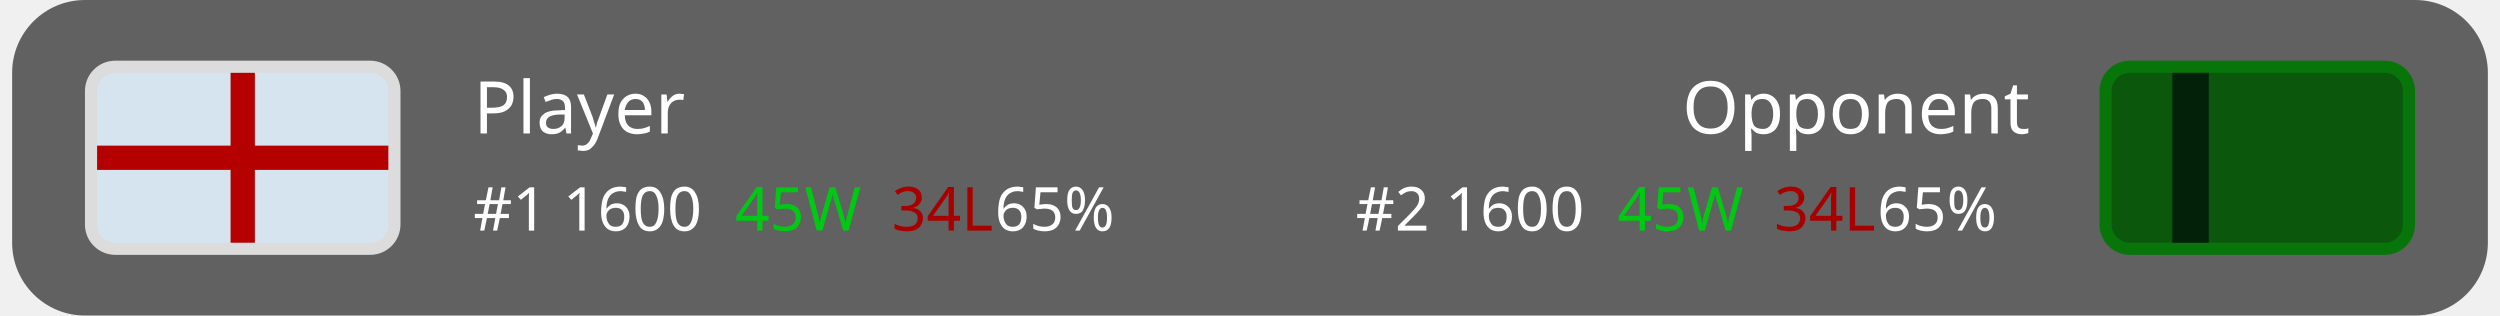
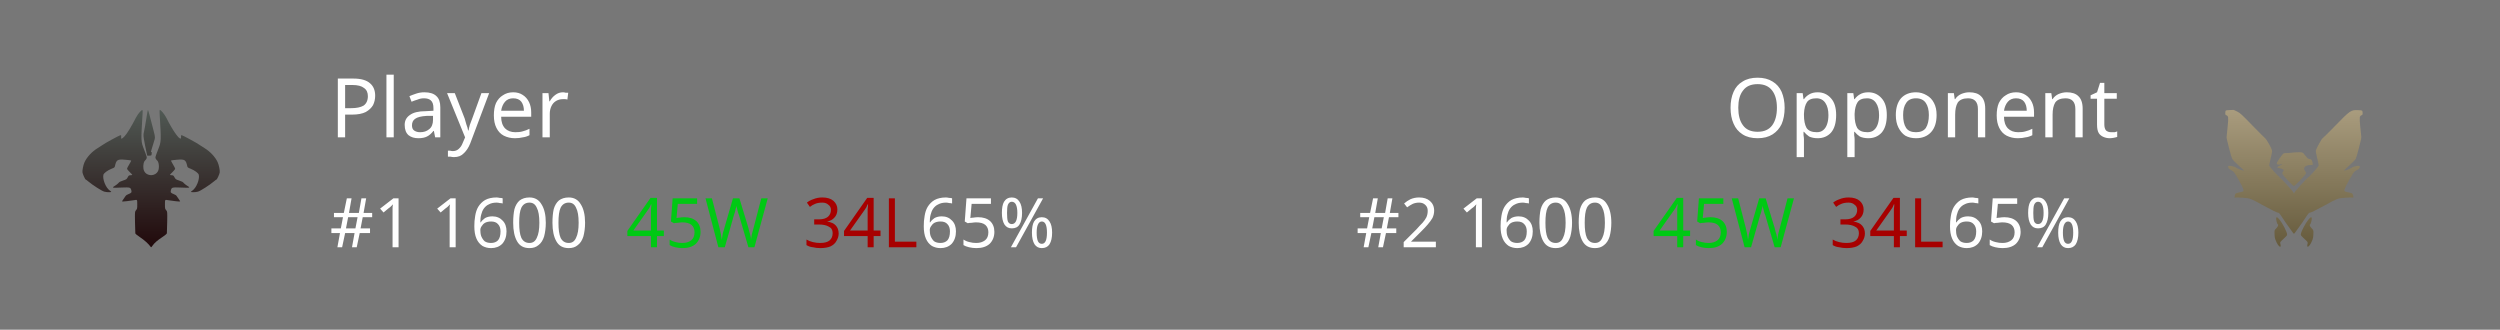
- <svg xmlns="http://www.w3.org/2000/svg" width="103px" height="13px" viewBox="0 0 103 13" version="1.1">
-   <g id="Overlay" stroke="none" stroke-width="1" fill="none" fill-rule="evenodd">
-     <g id="Artboard" transform="translate(-496, -133)">
-       <g id="Group-2" transform="translate(496.5, 133)">
-         <rect id="Rectangle" fill="#000000" opacity="0.595" x="0" y="0" width="102" height="13" rx="3" />
-         <g id="Group-5" transform="translate(3, 2.5)">
-           <text id="Player" font-family="Sen-Regular, Sen" font-size="3" font-weight="normal" fill="#FFFFFF">
-             <tspan x="16" y="3">Player </tspan>
-           </text>
-           <text id="#1-1600-45W-34L-65%" font-family="Sen-Regular, Sen" font-size="2.5" font-weight="normal">
-             <tspan x="16" y="7" fill="#FFFFFF">#1  1600 </tspan>
-             <tspan x="26.791" y="7" fill="#00C914">45W</tspan>
-             <tspan x="31.781" y="7" fill="#FFFFFF">  </tspan>
-             <tspan x="33.246" y="7" fill="#A70000">34L</tspan>
-             <tspan x="37.484" y="7" fill="#FFFFFF">  65%</tspan>
-           </text>
-           <text id="#2-1600-45W-34L-65%" font-family="Sen-Regular, Sen" font-size="2.5" font-weight="normal">
-             <tspan x="52.354" y="7" fill="#FFFFFF">#2  1600 </tspan>
-             <tspan x="63.145" y="7" fill="#00C914">45W</tspan>
-             <tspan x="68.135" y="7" fill="#FFFFFF">  </tspan>
-             <tspan x="69.6" y="7" fill="#A70000">34L</tspan>
-             <tspan x="73.838" y="7" fill="#FFFFFF">  65%</tspan>
-           </text>
-           <text id="Opponent" font-family="Sen-Regular, Sen" font-size="3" font-weight="normal" fill="#FFFFFF">
-             <tspan x="65.803" y="3">Opponent </tspan>
-           </text>
-           <g id="Group-4">
-             <rect id="Rectangle" stroke="#DCDCDC" stroke-width="0.5" fill="#D6E4EF" x="0.25" y="0.25" width="12.5" height="7.5" rx="1" />
-             <rect id="Rectangle" fill="#B50000" x="6" y="0.5" width="1" height="7" />
-             <rect id="Rectangle-Copy-6" fill="#B50000" transform="translate(6.5, 4) rotate(-270) translate(-6.5, -4) " x="6" y="-2" width="1" height="12" />
-           </g>
-           <g id="Group-3" transform="translate(83, 0)">
-             <rect id="Rectangle-Copy-5" stroke="#07750A" stroke-width="0.5" fill="#0B580D" x="0.25" y="0.25" width="12.5" height="7.5" rx="1" />
-             <rect id="Rectangle" fill="#032008" x="3" y="0.5" width="1.5" height="7" />
-           </g>
-         </g>
-       </g>
+ <svg xmlns="http://www.w3.org/2000/svg" width="91px" height="12px" viewBox="0 0 91 12" version="1.1">
+   <defs>
+     <linearGradient x1="50%" y1="0%" x2="50%" y2="100%" id="linearGradient-1">
+       <stop stop-color="#A99C7E" offset="0%" />
+       <stop stop-color="#655A3C" offset="100%" />
+     </linearGradient>
+     <linearGradient x1="50%" y1="0%" x2="50%" y2="99.765%" id="linearGradient-2">
+       <stop stop-color="#505954" offset="0%" />
+       <stop stop-color="#21090B" offset="100%" />
+     </linearGradient>
+   </defs>
+   <g id="overlay" stroke="none" stroke-width="1" fill="none" fill-rule="evenodd">
+     <g id="Group-7">
+       <rect id="Rectangle" fill-opacity="0.505" fill="#000000" x="0" y="0" width="91" height="12" />
+       <text id="Player" font-family="Sen-Regular, Sen" font-size="3" font-weight="normal" fill="#FFFFFF">
+         <tspan x="12" y="5">Player </tspan>
+       </text>
+       <text id="#1-1600-45W-34L-65%" font-family="Sen-Regular, Sen" font-size="2.5" font-weight="normal">
+         <tspan x="12" y="9" fill="#FFFFFF">#1  1600 </tspan>
+         <tspan x="22.791" y="9" fill="#00C914">45W</tspan>
+         <tspan x="27.781" y="9" fill="#FFFFFF">  </tspan>
+         <tspan x="29.246" y="9" fill="#A70000">34L</tspan>
+         <tspan x="33.484" y="9" fill="#FFFFFF">  65%</tspan>
+       </text>
+       <text id="#2-1600-45W-34L-65%" font-family="Sen-Regular, Sen" font-size="2.5" font-weight="normal">
+         <tspan x="49.354" y="9" fill="#FFFFFF">#2  1600 </tspan>
+         <tspan x="60.145" y="9" fill="#00C914">45W</tspan>
+         <tspan x="65.135" y="9" fill="#FFFFFF">  </tspan>
+         <tspan x="66.6" y="9" fill="#A70000">34L</tspan>
+         <tspan x="70.838" y="9" fill="#FFFFFF">  65%</tspan>
+       </text>
+       <text id="Opponent" font-family="Sen-Regular, Sen" font-size="3" font-weight="normal" fill="#FFFFFF">
+         <tspan x="62.803" y="5">Opponent </tspan>
+       </text>
+       <path d="M81.141,4.008 C81.008,4.015 81.008,4.015 81.002,4.095 C80.997,4.166 81.002,4.177 81.033,4.192 C81.118,4.232 81.121,4.255 81.085,4.629 C81.069,4.818 81.051,4.982 81.048,4.992 C81.036,5.019 81.213,5.707 81.25,5.778 C81.269,5.817 81.363,5.914 81.486,6.024 C81.599,6.123 81.685,6.206 81.676,6.21 C81.65,6.219 81.44,6.144 81.405,6.111 C81.346,6.059 81.135,6.013 81.112,6.049 C81.085,6.091 81.126,6.15 81.218,6.196 C81.315,6.246 81.315,6.246 81.488,6.549 C81.668,6.866 81.698,6.956 81.634,6.973 C81.617,6.978 81.552,6.994 81.486,7.009 C81.363,7.038 81.363,7.037 81.341,7.147 C81.332,7.196 81.333,7.201 81.358,7.191 C81.374,7.186 81.506,7.189 81.65,7.199 C81.913,7.219 81.913,7.219 82.387,7.48 C82.696,7.649 82.88,7.739 82.911,7.739 C82.953,7.739 82.971,7.757 83.083,7.931 C83.152,8.038 83.242,8.169 83.285,8.224 C83.328,8.278 83.39,8.365 83.423,8.416 C83.457,8.468 83.492,8.511 83.5,8.511 C83.508,8.511 83.543,8.468 83.577,8.416 C83.61,8.365 83.672,8.278 83.715,8.224 C83.758,8.169 83.848,8.038 83.917,7.931 C84.029,7.757 84.047,7.739 84.089,7.739 C84.12,7.739 84.304,7.649 84.613,7.48 C85.087,7.219 85.087,7.219 85.35,7.199 C85.494,7.189 85.626,7.186 85.642,7.191 C85.667,7.201 85.668,7.196 85.659,7.147 C85.637,7.037 85.637,7.038 85.514,7.009 C85.448,6.994 85.383,6.978 85.368,6.973 C85.302,6.956 85.332,6.866 85.512,6.549 C85.685,6.246 85.685,6.246 85.782,6.196 C85.874,6.15 85.915,6.091 85.888,6.049 C85.865,6.013 85.654,6.059 85.595,6.111 C85.56,6.144 85.35,6.219 85.324,6.21 C85.315,6.206 85.401,6.123 85.514,6.024 C85.637,5.914 85.731,5.817 85.75,5.778 C85.787,5.707 85.964,5.019 85.952,4.992 C85.949,4.982 85.931,4.818 85.915,4.629 C85.879,4.255 85.882,4.232 85.967,4.192 C85.998,4.177 86.003,4.166 85.998,4.097 C85.992,4.016 85.992,4.016 85.834,4.01 C85.575,3.998 85.542,4.021 85.002,4.578 C84.759,4.827 84.554,5.031 84.544,5.031 C84.519,5.031 84.316,5.4 84.299,5.472 C84.291,5.515 84.303,5.587 84.347,5.763 C84.381,5.896 84.403,6.013 84.396,6.036 C84.386,6.073 84.048,6.451 84.022,6.451 C84.001,6.451 83.516,6.984 83.516,7.011 C83.516,7.024 83.51,7.034 83.5,7.034 C83.492,7.034 83.484,7.024 83.484,7.011 C83.484,6.979 82.994,6.449 82.973,6.456 C82.963,6.457 82.96,6.452 82.967,6.443 C82.973,6.433 82.971,6.428 82.963,6.429 C82.942,6.438 82.614,6.078 82.602,6.036 C82.597,6.014 82.619,5.896 82.653,5.763 C82.697,5.587 82.709,5.515 82.701,5.472 C82.683,5.394 82.499,5.064 82.456,5.037 C82.438,5.024 82.228,4.814 81.99,4.57 C81.598,4.166 81.547,4.118 81.435,4.061 C81.366,4.026 81.304,3.998 81.294,4 C81.284,4.002 81.215,4.007 81.141,4.008 Z M83.257,5.571 C83.104,5.573 83.127,5.558 82.975,5.768 C82.921,5.843 82.876,5.924 82.876,5.944 C82.876,5.993 82.939,6.011 83.009,5.983 C83.098,5.945 83.08,5.98 82.985,6.027 C82.871,6.081 82.868,6.108 82.971,6.123 C83.016,6.127 83.072,6.146 83.096,6.162 C83.139,6.191 83.139,6.191 83.106,6.234 C83.086,6.259 83.073,6.297 83.076,6.318 C83.083,6.369 83.459,6.771 83.5,6.771 C83.536,6.771 83.924,6.367 83.937,6.316 C83.943,6.292 83.932,6.26 83.901,6.221 C83.817,6.109 83.909,6.009 84.096,6.008 C84.193,6.008 84.193,6.008 84.181,5.942 C84.163,5.829 84.139,5.794 84.07,5.789 C84.014,5.784 83.997,5.771 83.914,5.663 C83.82,5.541 83.82,5.541 83.656,5.543 C83.566,5.543 83.47,5.55 83.443,5.556 C83.416,5.563 83.333,5.569 83.257,5.571 Z M82.909,8.163 C82.945,8.176 82.922,8.243 82.857,8.309 C82.788,8.38 82.788,8.38 82.793,8.519 C82.796,8.634 82.806,8.682 82.847,8.778 C82.932,8.98 83.049,9.059 83.008,8.887 C82.991,8.815 82.991,8.815 83.124,8.69 C83.252,8.572 83.259,8.563 83.247,8.509 C83.229,8.409 83.075,8.115 82.986,8.009 C82.896,7.9 82.868,7.884 82.852,7.935 C82.84,7.971 82.886,8.156 82.909,8.163 Z M83.753,8.509 C83.741,8.563 83.748,8.572 83.876,8.69 C84.009,8.815 84.009,8.815 83.992,8.887 C83.951,9.059 84.068,8.98 84.153,8.778 C84.194,8.682 84.204,8.634 84.207,8.519 C84.212,8.38 84.212,8.38 84.143,8.309 C84.078,8.243 84.055,8.176 84.091,8.163 C84.114,8.156 84.16,7.971 84.148,7.935 C84.132,7.884 84.104,7.9 84.014,8.009 C83.925,8.115 83.771,8.409 83.753,8.509 Z" id="Vanguard-Copy" fill="url(#linearGradient-1)" fill-rule="nonzero" />
+       <path d="M5.819,4 C5.857,4 5.993,4.165 6.052,4.283 C6.323,4.827 6.607,5.196 6.59,4.985 C6.585,4.923 6.587,4.92 6.624,4.924 C6.663,4.931 7.2,5.223 7.252,5.267 C7.269,5.281 7.355,5.337 7.443,5.39 C7.655,5.519 7.84,5.719 7.925,5.909 C7.97,6.008 8.009,6.207 7.998,6.277 C7.987,6.345 7.9,6.535 7.88,6.535 C7.873,6.535 7.831,6.566 7.784,6.606 C7.637,6.731 7.296,6.951 7.207,6.975 C7.158,6.989 7.082,6.999 7.024,6.996 C6.927,6.991 6.927,6.991 7.007,6.934 C7.15,6.832 7.272,6.527 7.237,6.365 C7.223,6.302 7.091,6.204 6.939,6.142 C6.841,6.104 6.826,6.093 6.817,6.05 C6.765,5.813 6.725,5.788 6.435,5.815 C6.328,5.824 6.233,5.836 6.227,5.842 C6.221,5.849 6.252,5.912 6.297,5.985 C6.34,6.056 6.376,6.127 6.376,6.141 C6.376,6.156 6.33,6.215 6.272,6.271 C6.167,6.373 6.167,6.373 6.24,6.377 C6.309,6.382 6.316,6.385 6.353,6.456 C6.392,6.526 6.399,6.53 6.523,6.572 C6.623,6.604 6.661,6.625 6.686,6.659 C6.705,6.683 6.758,6.727 6.803,6.754 C6.945,6.839 6.934,6.843 6.585,6.827 C6.266,6.815 6.249,6.818 6.221,6.923 C6.199,7.002 6.216,7.025 6.33,7.068 C6.375,7.085 6.418,7.113 6.426,7.13 C6.435,7.147 6.469,7.198 6.503,7.243 C6.537,7.289 6.561,7.329 6.558,7.334 C6.547,7.343 6.255,7.312 6.114,7.286 C6.004,7.264 6.004,7.264 6.004,7.433 C6.004,7.595 6.006,7.601 6.049,7.651 C6.092,7.702 6.092,7.702 6.086,8.081 C6.083,8.289 6.077,8.475 6.074,8.493 C6.069,8.513 6.01,8.563 5.911,8.629 C5.726,8.751 5.616,8.847 5.551,8.943 C5.502,9.014 5.502,9.014 5.471,8.968 C5.404,8.875 5.247,8.733 5.092,8.631 C4.99,8.563 4.931,8.515 4.926,8.493 C4.923,8.475 4.917,8.289 4.914,8.081 C4.908,7.702 4.908,7.702 4.951,7.651 C4.994,7.601 4.996,7.595 4.996,7.433 C4.996,7.264 4.996,7.264 4.886,7.286 C4.745,7.312 4.453,7.343 4.442,7.334 C4.439,7.329 4.463,7.289 4.497,7.243 C4.531,7.198 4.565,7.147 4.574,7.13 C4.582,7.113 4.625,7.085 4.67,7.068 C4.784,7.025 4.801,7.002 4.779,6.923 C4.751,6.818 4.734,6.815 4.415,6.827 C4.066,6.843 4.055,6.839 4.197,6.754 C4.242,6.727 4.295,6.683 4.314,6.659 C4.339,6.625 4.377,6.604 4.477,6.572 C4.601,6.53 4.608,6.526 4.647,6.456 C4.684,6.385 4.691,6.382 4.76,6.377 C4.833,6.373 4.833,6.373 4.729,6.271 C4.67,6.215 4.624,6.156 4.624,6.141 C4.624,6.127 4.66,6.056 4.703,5.985 C4.748,5.912 4.779,5.849 4.773,5.842 C4.767,5.836 4.672,5.824 4.565,5.815 C4.275,5.788 4.235,5.813 4.183,6.05 C4.174,6.093 4.159,6.104 4.061,6.142 C3.909,6.204 3.777,6.302 3.763,6.365 C3.728,6.527 3.85,6.832 3.993,6.934 C4.073,6.991 4.073,6.991 3.976,6.996 C3.918,6.999 3.842,6.989 3.793,6.975 C3.704,6.951 3.363,6.731 3.216,6.606 C3.169,6.566 3.127,6.535 3.12,6.535 C3.1,6.535 3.013,6.345 3.002,6.277 C2.991,6.207 3.03,6.008 3.075,5.909 C3.16,5.719 3.345,5.519 3.557,5.39 C3.645,5.337 3.731,5.281 3.748,5.267 C3.8,5.223 4.337,4.931 4.376,4.924 C4.413,4.92 4.415,4.923 4.41,4.985 C4.402,5.076 4.427,5.071 4.534,4.961 C4.619,4.875 4.802,4.573 4.948,4.283 C4.985,4.21 5.044,4.124 5.088,4.079 C5.193,3.971 5.199,3.975 5.19,4.134 C5.128,5.153 5.128,5.145 5.246,5.447 C5.351,5.722 5.354,5.731 5.331,5.776 C5.317,5.801 5.298,5.827 5.289,5.833 L5.257,5.87 C5.21,5.951 5.199,6.126 5.246,6.223 C5.346,6.427 5.654,6.427 5.754,6.223 C5.81,6.107 5.784,5.878 5.711,5.833 L5.699,5.821 C5.69,5.81 5.678,5.792 5.669,5.776 C5.646,5.731 5.649,5.722 5.754,5.447 C5.872,5.145 5.872,5.153 5.81,4.134 C5.805,4.046 5.809,4 5.819,4 Z M5.384,4 C5.395,4 5.453,4.213 5.594,4.77 C5.654,5.003 5.654,5.003 5.594,5.189 C5.56,5.292 5.527,5.401 5.52,5.43 C5.515,5.46 5.504,5.497 5.498,5.514 C5.491,5.535 5.496,5.539 5.511,5.532 C5.533,5.521 5.524,5.642 5.504,5.659 C5.495,5.667 5.366,5.67 5.357,5.662 C5.354,5.657 5.319,5.491 5.28,5.291 C5.211,4.925 5.211,4.925 5.243,4.785 C5.261,4.707 5.298,4.501 5.325,4.322 C5.352,4.145 5.379,4 5.384,4 Z" id="Combined-Shape-Copy" fill="url(#linearGradient-2)" fill-rule="nonzero" />
    </g>
  </g>
</svg>
